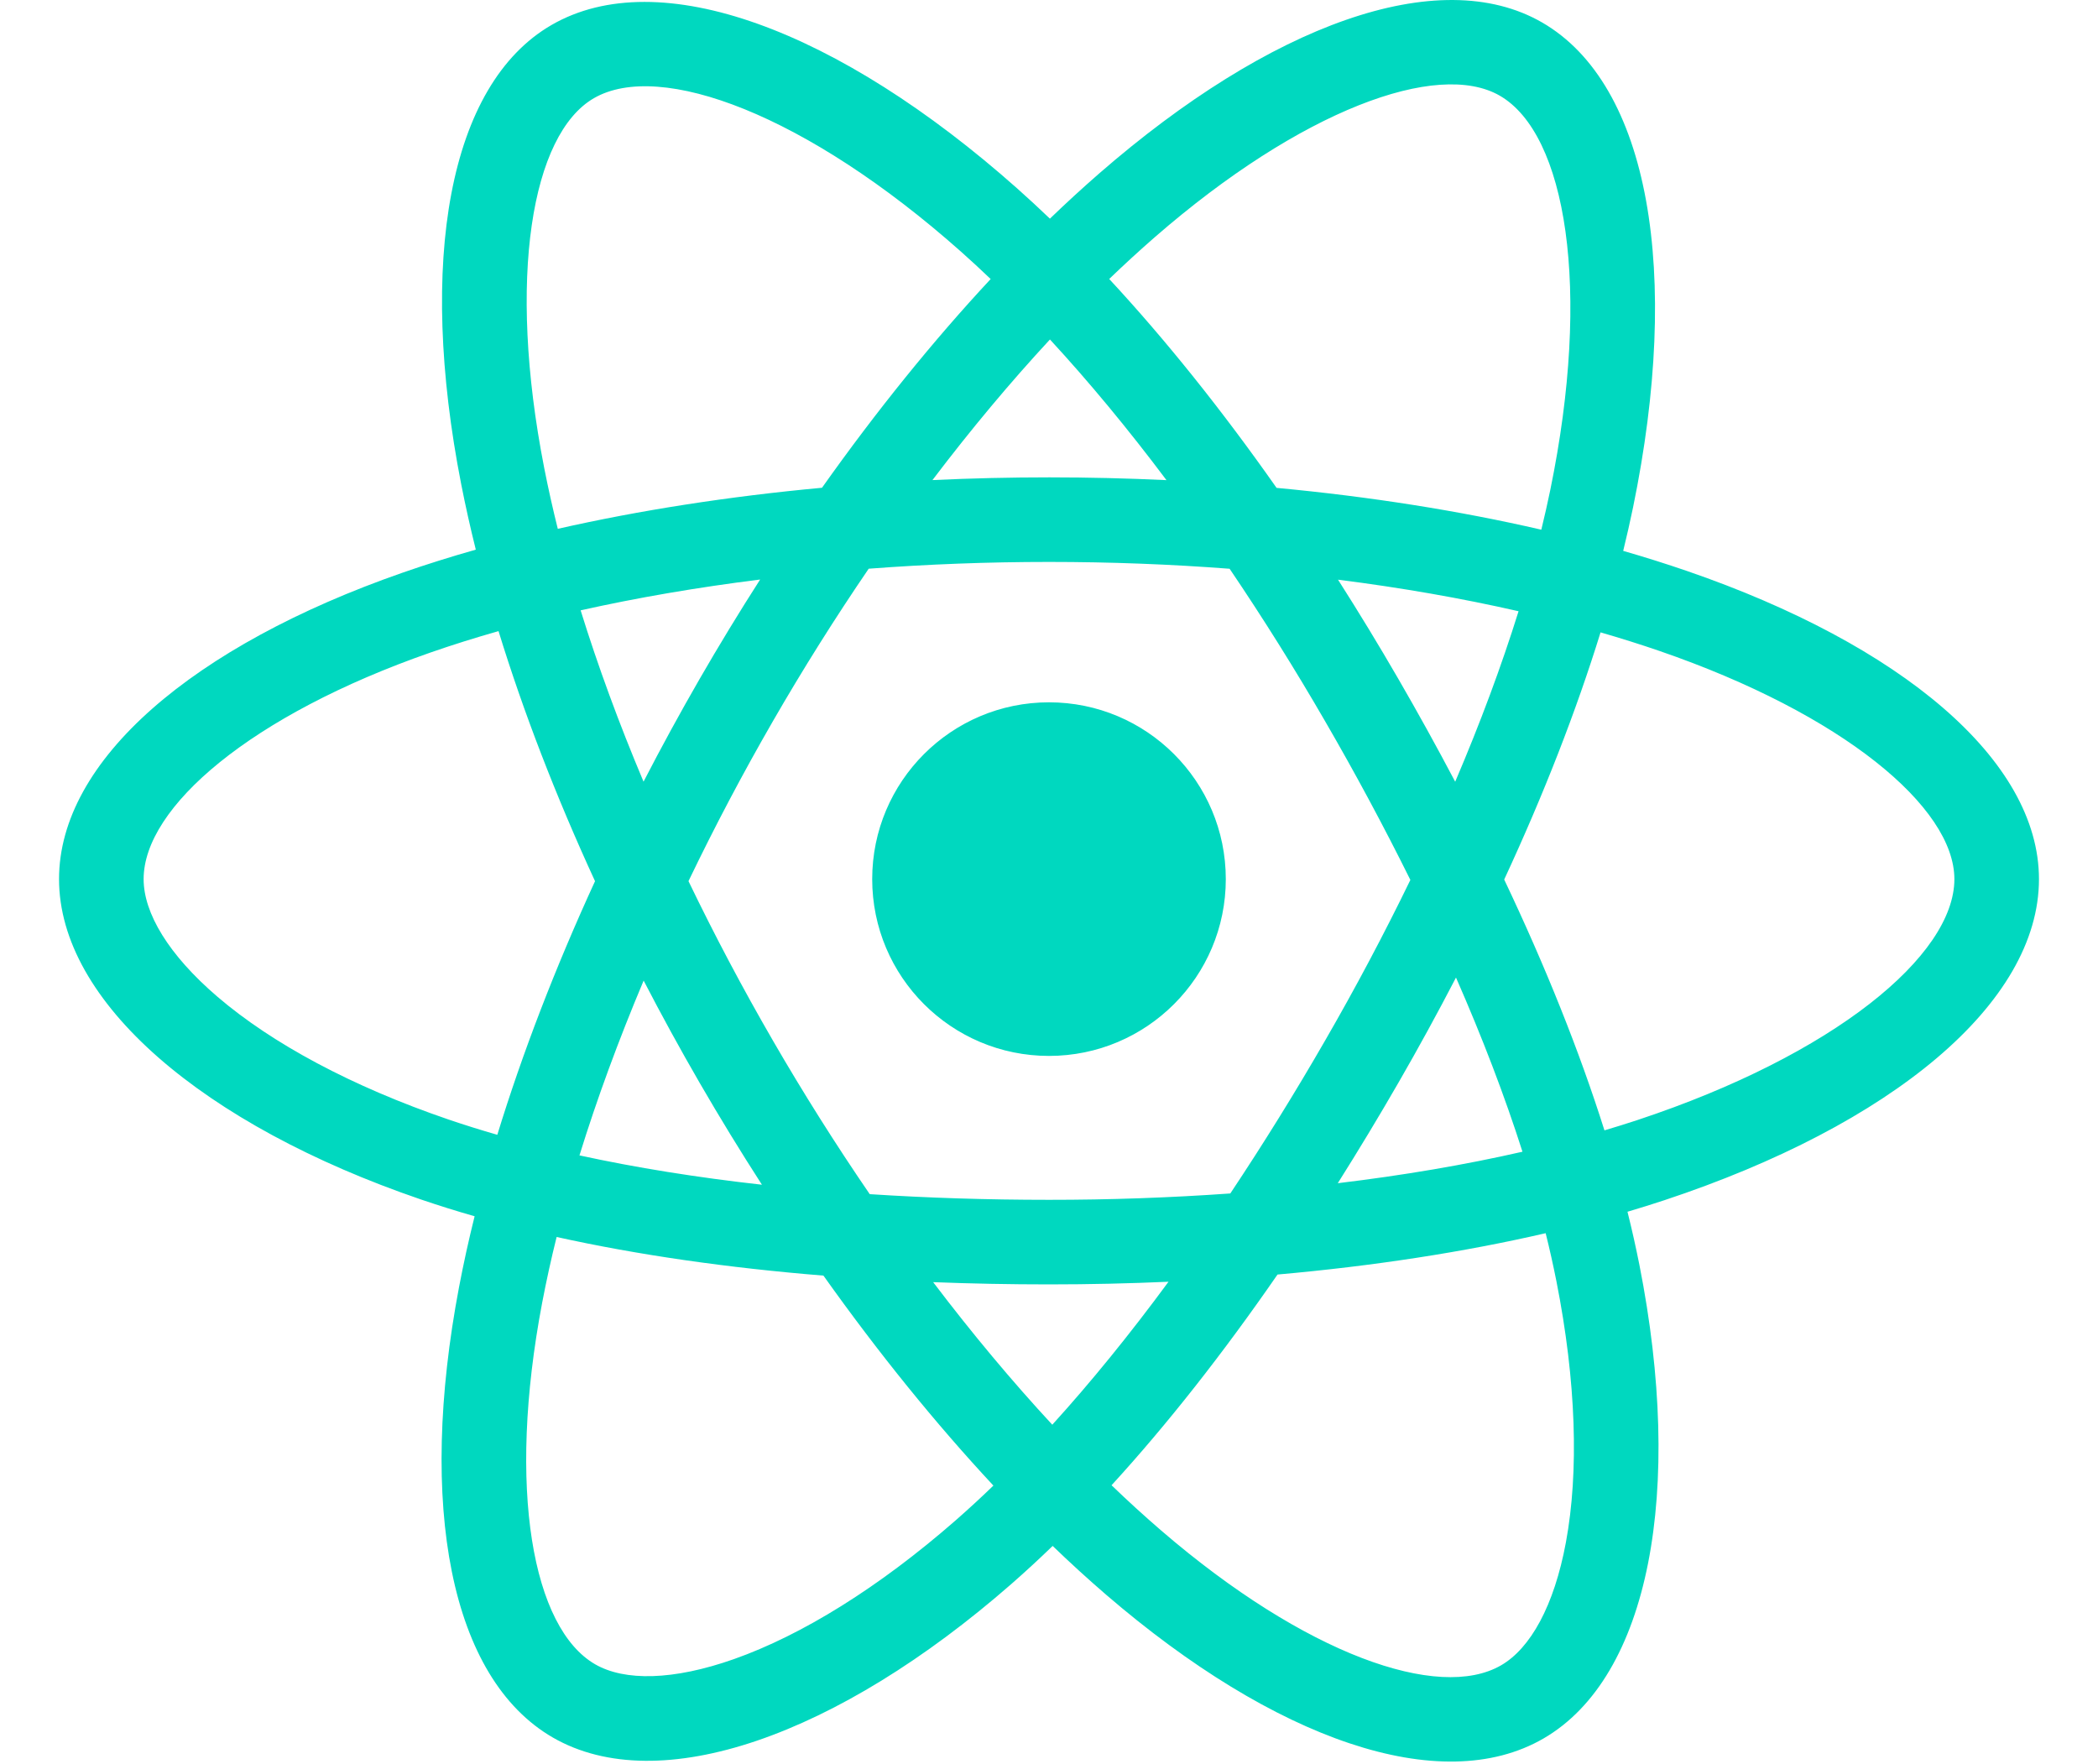
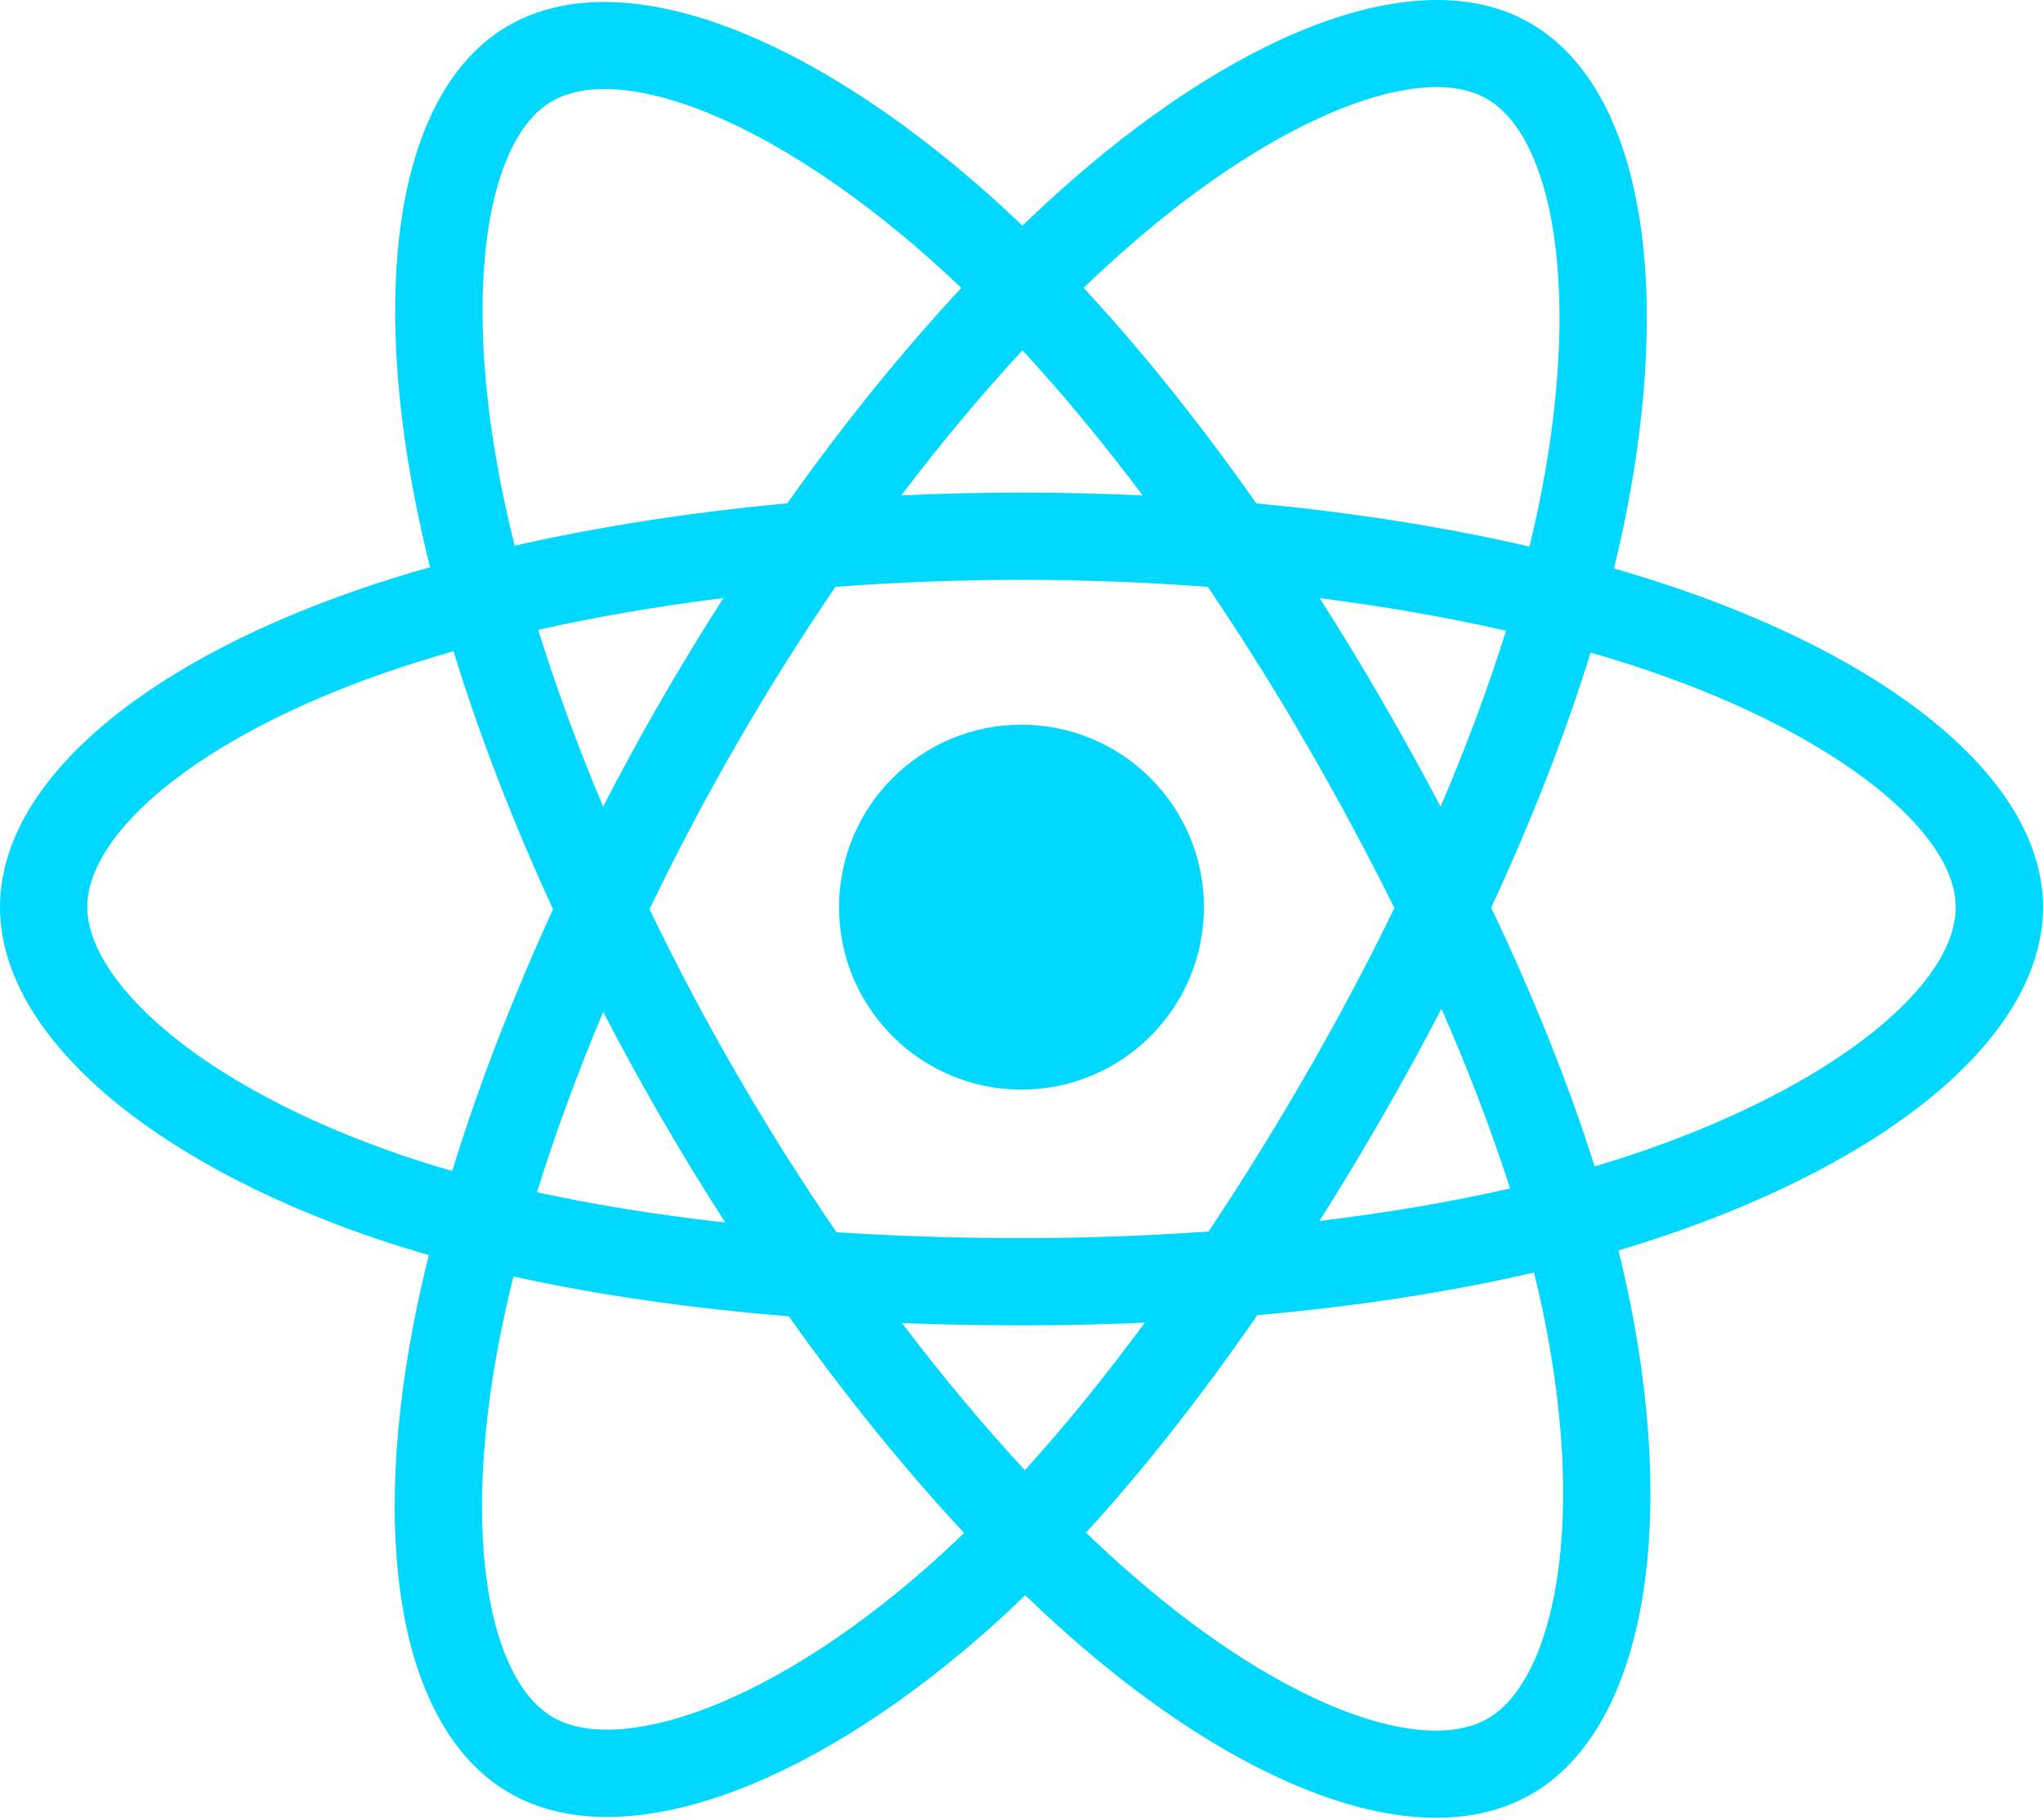
- <svg xmlns="http://www.w3.org/2000/svg" aria-hidden="true" role="img" class="iconify iconify--logos" width="356.93" height="300" preserveAspectRatio="xMidYMid meet" viewBox="0 0 256 228">
-   <path fill="#00D8BF" d="M210.483 73.824a171.49 171.49 0 0 0-8.24-2.597c.465-1.9.893-3.777 1.273-5.621c6.238-30.281 2.16-54.676-11.769-62.708c-13.355-7.7-35.196.329-57.254 19.526a171.23 171.23 0 0 0-6.375 5.848a155.866 155.866 0 0 0-4.241-3.917C100.759 3.829 77.587-4.822 63.673 3.233C50.33 10.957 46.379 33.89 51.995 62.588a170.974 170.974 0 0 0 1.892 8.48c-3.28.932-6.445 1.924-9.474 2.98C17.309 83.498 0 98.307 0 113.668c0 15.865 18.582 31.778 46.812 41.427a145.52 145.52 0 0 0 6.921 2.165a167.467 167.467 0 0 0-2.01 9.138c-5.354 28.2-1.173 50.591 12.134 58.266c13.744 7.926 36.812-.22 59.273-19.855a145.567 145.567 0 0 0 5.342-4.923a168.064 168.064 0 0 0 6.92 6.314c21.758 18.722 43.246 26.282 56.54 18.586c13.731-7.949 18.194-32.003 12.4-61.268a145.016 145.016 0 0 0-1.535-6.842c1.62-.48 3.21-.974 4.76-1.488c29.348-9.723 48.443-25.443 48.443-41.52c0-15.417-17.868-30.326-45.517-39.844Zm-6.365 70.984c-1.4.463-2.836.91-4.3 1.345c-3.24-10.257-7.612-21.163-12.963-32.432c5.106-11 9.31-21.767 12.459-31.957c2.619.758 5.16 1.557 7.61 2.4c23.69 8.156 38.14 20.213 38.14 29.504c0 9.896-15.606 22.743-40.946 31.14Zm-10.514 20.834c2.562 12.94 2.927 24.64 1.23 33.787c-1.524 8.219-4.59 13.698-8.382 15.893c-8.067 4.67-25.32-1.4-43.927-17.412a156.726 156.726 0 0 1-6.437-5.87c7.214-7.889 14.423-17.06 21.459-27.246c12.376-1.098 24.068-2.894 34.671-5.345a134.17 134.17 0 0 1 1.386 6.193ZM87.276 214.515c-7.882 2.783-14.16 2.863-17.955.675c-8.075-4.657-11.432-22.636-6.853-46.752a156.923 156.923 0 0 1 1.869-8.499c10.486 2.32 22.093 3.988 34.498 4.994c7.084 9.967 14.501 19.128 21.976 27.15a134.668 134.668 0 0 1-4.877 4.492c-9.933 8.682-19.886 14.842-28.658 17.94ZM50.35 144.747c-12.483-4.267-22.792-9.812-29.858-15.863c-6.35-5.437-9.555-10.836-9.555-15.216c0-9.322 13.897-21.212 37.076-29.293c2.813-.98 5.757-1.905 8.812-2.773c3.204 10.42 7.406 21.315 12.477 32.332c-5.137 11.18-9.399 22.249-12.634 32.792a134.718 134.718 0 0 1-6.318-1.979Zm12.378-84.26c-4.811-24.587-1.616-43.134 6.425-47.789c8.564-4.958 27.502 2.111 47.463 19.835a144.318 144.318 0 0 1 3.841 3.545c-7.438 7.987-14.787 17.08-21.808 26.988c-12.04 1.116-23.565 2.908-34.161 5.309a160.342 160.342 0 0 1-1.76-7.887Zm110.427 27.268a347.8 347.8 0 0 0-7.785-12.803c8.168 1.033 15.994 2.404 23.343 4.08c-2.206 7.072-4.956 14.465-8.193 22.045a381.151 381.151 0 0 0-7.365-13.322Zm-45.032-43.861c5.044 5.465 10.096 11.566 15.065 18.186a322.04 322.04 0 0 0-30.257-.006c4.974-6.559 10.069-12.652 15.192-18.18ZM82.802 87.83a323.167 323.167 0 0 0-7.227 13.238c-3.184-7.553-5.909-14.98-8.134-22.152c7.304-1.634 15.093-2.97 23.209-3.984a321.524 321.524 0 0 0-7.848 12.897Zm8.081 65.352c-8.385-.936-16.291-2.203-23.593-3.793c2.26-7.3 5.045-14.885 8.298-22.6a321.187 321.187 0 0 0 7.257 13.246c2.594 4.48 5.28 8.868 8.038 13.147Zm37.542 31.03c-5.184-5.592-10.354-11.779-15.403-18.433c4.902.192 9.899.29 14.978.29c5.218 0 10.376-.117 15.453-.343c-4.985 6.774-10.018 12.97-15.028 18.486Zm52.198-57.817c3.422 7.8 6.306 15.345 8.596 22.52c-7.422 1.694-15.436 3.058-23.88 4.071a382.417 382.417 0 0 0 7.859-13.026a347.403 347.403 0 0 0 7.425-13.565Zm-16.898 8.101a358.557 358.557 0 0 1-12.281 19.815a329.4 329.4 0 0 1-23.444.823c-7.967 0-15.716-.248-23.178-.732a310.202 310.202 0 0 1-12.513-19.846h.001a307.41 307.41 0 0 1-10.923-20.627a310.278 310.278 0 0 1 10.89-20.637l-.001.001a307.318 307.318 0 0 1 12.413-19.761c7.613-.576 15.42-.876 23.31-.876H128c7.926 0 15.743.303 23.354.883a329.357 329.357 0 0 1 12.335 19.695a358.489 358.489 0 0 1 11.036 20.54a329.472 329.472 0 0 1-11 20.722Zm22.56-122.124c8.572 4.944 11.906 24.881 6.52 51.026c-.344 1.668-.73 3.367-1.15 5.09c-10.622-2.452-22.155-4.275-34.23-5.408c-7.034-10.017-14.323-19.124-21.64-27.008a160.789 160.789 0 0 1 5.888-5.4c18.9-16.447 36.564-22.941 44.612-18.3ZM128 90.808c12.625 0 22.86 10.235 22.86 22.86s-10.235 22.86-22.86 22.86s-22.86-10.235-22.86-22.86s10.235-22.86 22.86-22.86Z" />
+ <svg xmlns="http://www.w3.org/2000/svg" aria-hidden="true" role="img" class="iconify iconify--logos" width="35.93" height="32" preserveAspectRatio="xMidYMid meet" viewBox="0 0 256 228">
+   <path fill="#00D8FF" d="M210.483 73.824a171.49 171.49 0 0 0-8.24-2.597c.465-1.9.893-3.777 1.273-5.621c6.238-30.281 2.16-54.676-11.769-62.708c-13.355-7.7-35.196.329-57.254 19.526a171.23 171.23 0 0 0-6.375 5.848a155.866 155.866 0 0 0-4.241-3.917C100.759 3.829 77.587-4.822 63.673 3.233C50.33 10.957 46.379 33.89 51.995 62.588a170.974 170.974 0 0 0 1.892 8.48c-3.28.932-6.445 1.924-9.474 2.98C17.309 83.498 0 98.307 0 113.668c0 15.865 18.582 31.778 46.812 41.427a145.52 145.52 0 0 0 6.921 2.165a167.467 167.467 0 0 0-2.01 9.138c-5.354 28.2-1.173 50.591 12.134 58.266c13.744 7.926 36.812-.22 59.273-19.855a145.567 145.567 0 0 0 5.342-4.923a168.064 168.064 0 0 0 6.92 6.314c21.758 18.722 43.246 26.282 56.54 18.586c13.731-7.949 18.194-32.003 12.4-61.268a145.016 145.016 0 0 0-1.535-6.842c1.62-.48 3.21-.974 4.76-1.488c29.348-9.723 48.443-25.443 48.443-41.52c0-15.417-17.868-30.326-45.517-39.844Zm-6.365 70.984c-1.4.463-2.836.91-4.3 1.345c-3.24-10.257-7.612-21.163-12.963-32.432c5.106-11 9.31-21.767 12.459-31.957c2.619.758 5.16 1.557 7.61 2.4c23.69 8.156 38.14 20.213 38.14 29.504c0 9.896-15.606 22.743-40.946 31.14Zm-10.514 20.834c2.562 12.94 2.927 24.64 1.23 33.787c-1.524 8.219-4.59 13.698-8.382 15.893c-8.067 4.67-25.32-1.4-43.927-17.412a156.726 156.726 0 0 1-6.437-5.87c7.214-7.889 14.423-17.06 21.459-27.246c12.376-1.098 24.068-2.894 34.671-5.345a134.17 134.17 0 0 1 1.386 6.193ZM87.276 214.515c-7.882 2.783-14.16 2.863-17.955.675c-8.075-4.657-11.432-22.636-6.853-46.752a156.923 156.923 0 0 1 1.869-8.499c10.486 2.32 22.093 3.988 34.498 4.994c7.084 9.967 14.501 19.128 21.976 27.15a134.668 134.668 0 0 1-4.877 4.492c-9.933 8.682-19.886 14.842-28.658 17.94ZM50.35 144.747c-12.483-4.267-22.792-9.812-29.858-15.863c-6.35-5.437-9.555-10.836-9.555-15.216c0-9.322 13.897-21.212 37.076-29.293c2.813-.98 5.757-1.905 8.812-2.773c3.204 10.42 7.406 21.315 12.477 32.332c-5.137 11.18-9.399 22.249-12.634 32.792a134.718 134.718 0 0 1-6.318-1.979Zm12.378-84.26c-4.811-24.587-1.616-43.134 6.425-47.789c8.564-4.958 27.502 2.111 47.463 19.835a144.318 144.318 0 0 1 3.841 3.545c-7.438 7.987-14.787 17.08-21.808 26.988c-12.04 1.116-23.565 2.908-34.161 5.309a160.342 160.342 0 0 1-1.76-7.887Zm110.427 27.268a347.8 347.8 0 0 0-7.785-12.803c8.168 1.033 15.994 2.404 23.343 4.08c-2.206 7.072-4.956 14.465-8.193 22.045a381.151 381.151 0 0 0-7.365-13.322Zm-45.032-43.861c5.044 5.465 10.096 11.566 15.065 18.186a322.04 322.04 0 0 0-30.257-.006c4.974-6.559 10.069-12.652 15.192-18.18ZM82.802 87.83a323.167 323.167 0 0 0-7.227 13.238c-3.184-7.553-5.909-14.98-8.134-22.152c7.304-1.634 15.093-2.97 23.209-3.984a321.524 321.524 0 0 0-7.848 12.897Zm8.081 65.352c-8.385-.936-16.291-2.203-23.593-3.793c2.26-7.3 5.045-14.885 8.298-22.6a321.187 321.187 0 0 0 7.257 13.246c2.594 4.48 5.28 8.868 8.038 13.147Zm37.542 31.03c-5.184-5.592-10.354-11.779-15.403-18.433c4.902.192 9.899.29 14.978.29c5.218 0 10.376-.117 15.453-.343c-4.985 6.774-10.018 12.97-15.028 18.486Zm52.198-57.817c3.422 7.8 6.306 15.345 8.596 22.52c-7.422 1.694-15.436 3.058-23.88 4.071a382.417 382.417 0 0 0 7.859-13.026a347.403 347.403 0 0 0 7.425-13.565Zm-16.898 8.101a358.557 358.557 0 0 1-12.281 19.815a329.4 329.4 0 0 1-23.444.823c-7.967 0-15.716-.248-23.178-.732a310.202 310.202 0 0 1-12.513-19.846h.001a307.41 307.41 0 0 1-10.923-20.627a310.278 310.278 0 0 1 10.89-20.637l-.001.001a307.318 307.318 0 0 1 12.413-19.761c7.613-.576 15.42-.876 23.31-.876H128c7.926 0 15.743.303 23.354.883a329.357 329.357 0 0 1 12.335 19.695a358.489 358.489 0 0 1 11.036 20.54a329.472 329.472 0 0 1-11 20.722Zm22.56-122.124c8.572 4.944 11.906 24.881 6.52 51.026c-.344 1.668-.73 3.367-1.15 5.09c-10.622-2.452-22.155-4.275-34.23-5.408c-7.034-10.017-14.323-19.124-21.64-27.008a160.789 160.789 0 0 1 5.888-5.4c18.9-16.447 36.564-22.941 44.612-18.3ZM128 90.808c12.625 0 22.86 10.235 22.86 22.86s-10.235 22.86-22.86 22.86s-22.86-10.235-22.86-22.86s10.235-22.86 22.86-22.86Z" />
</svg>
